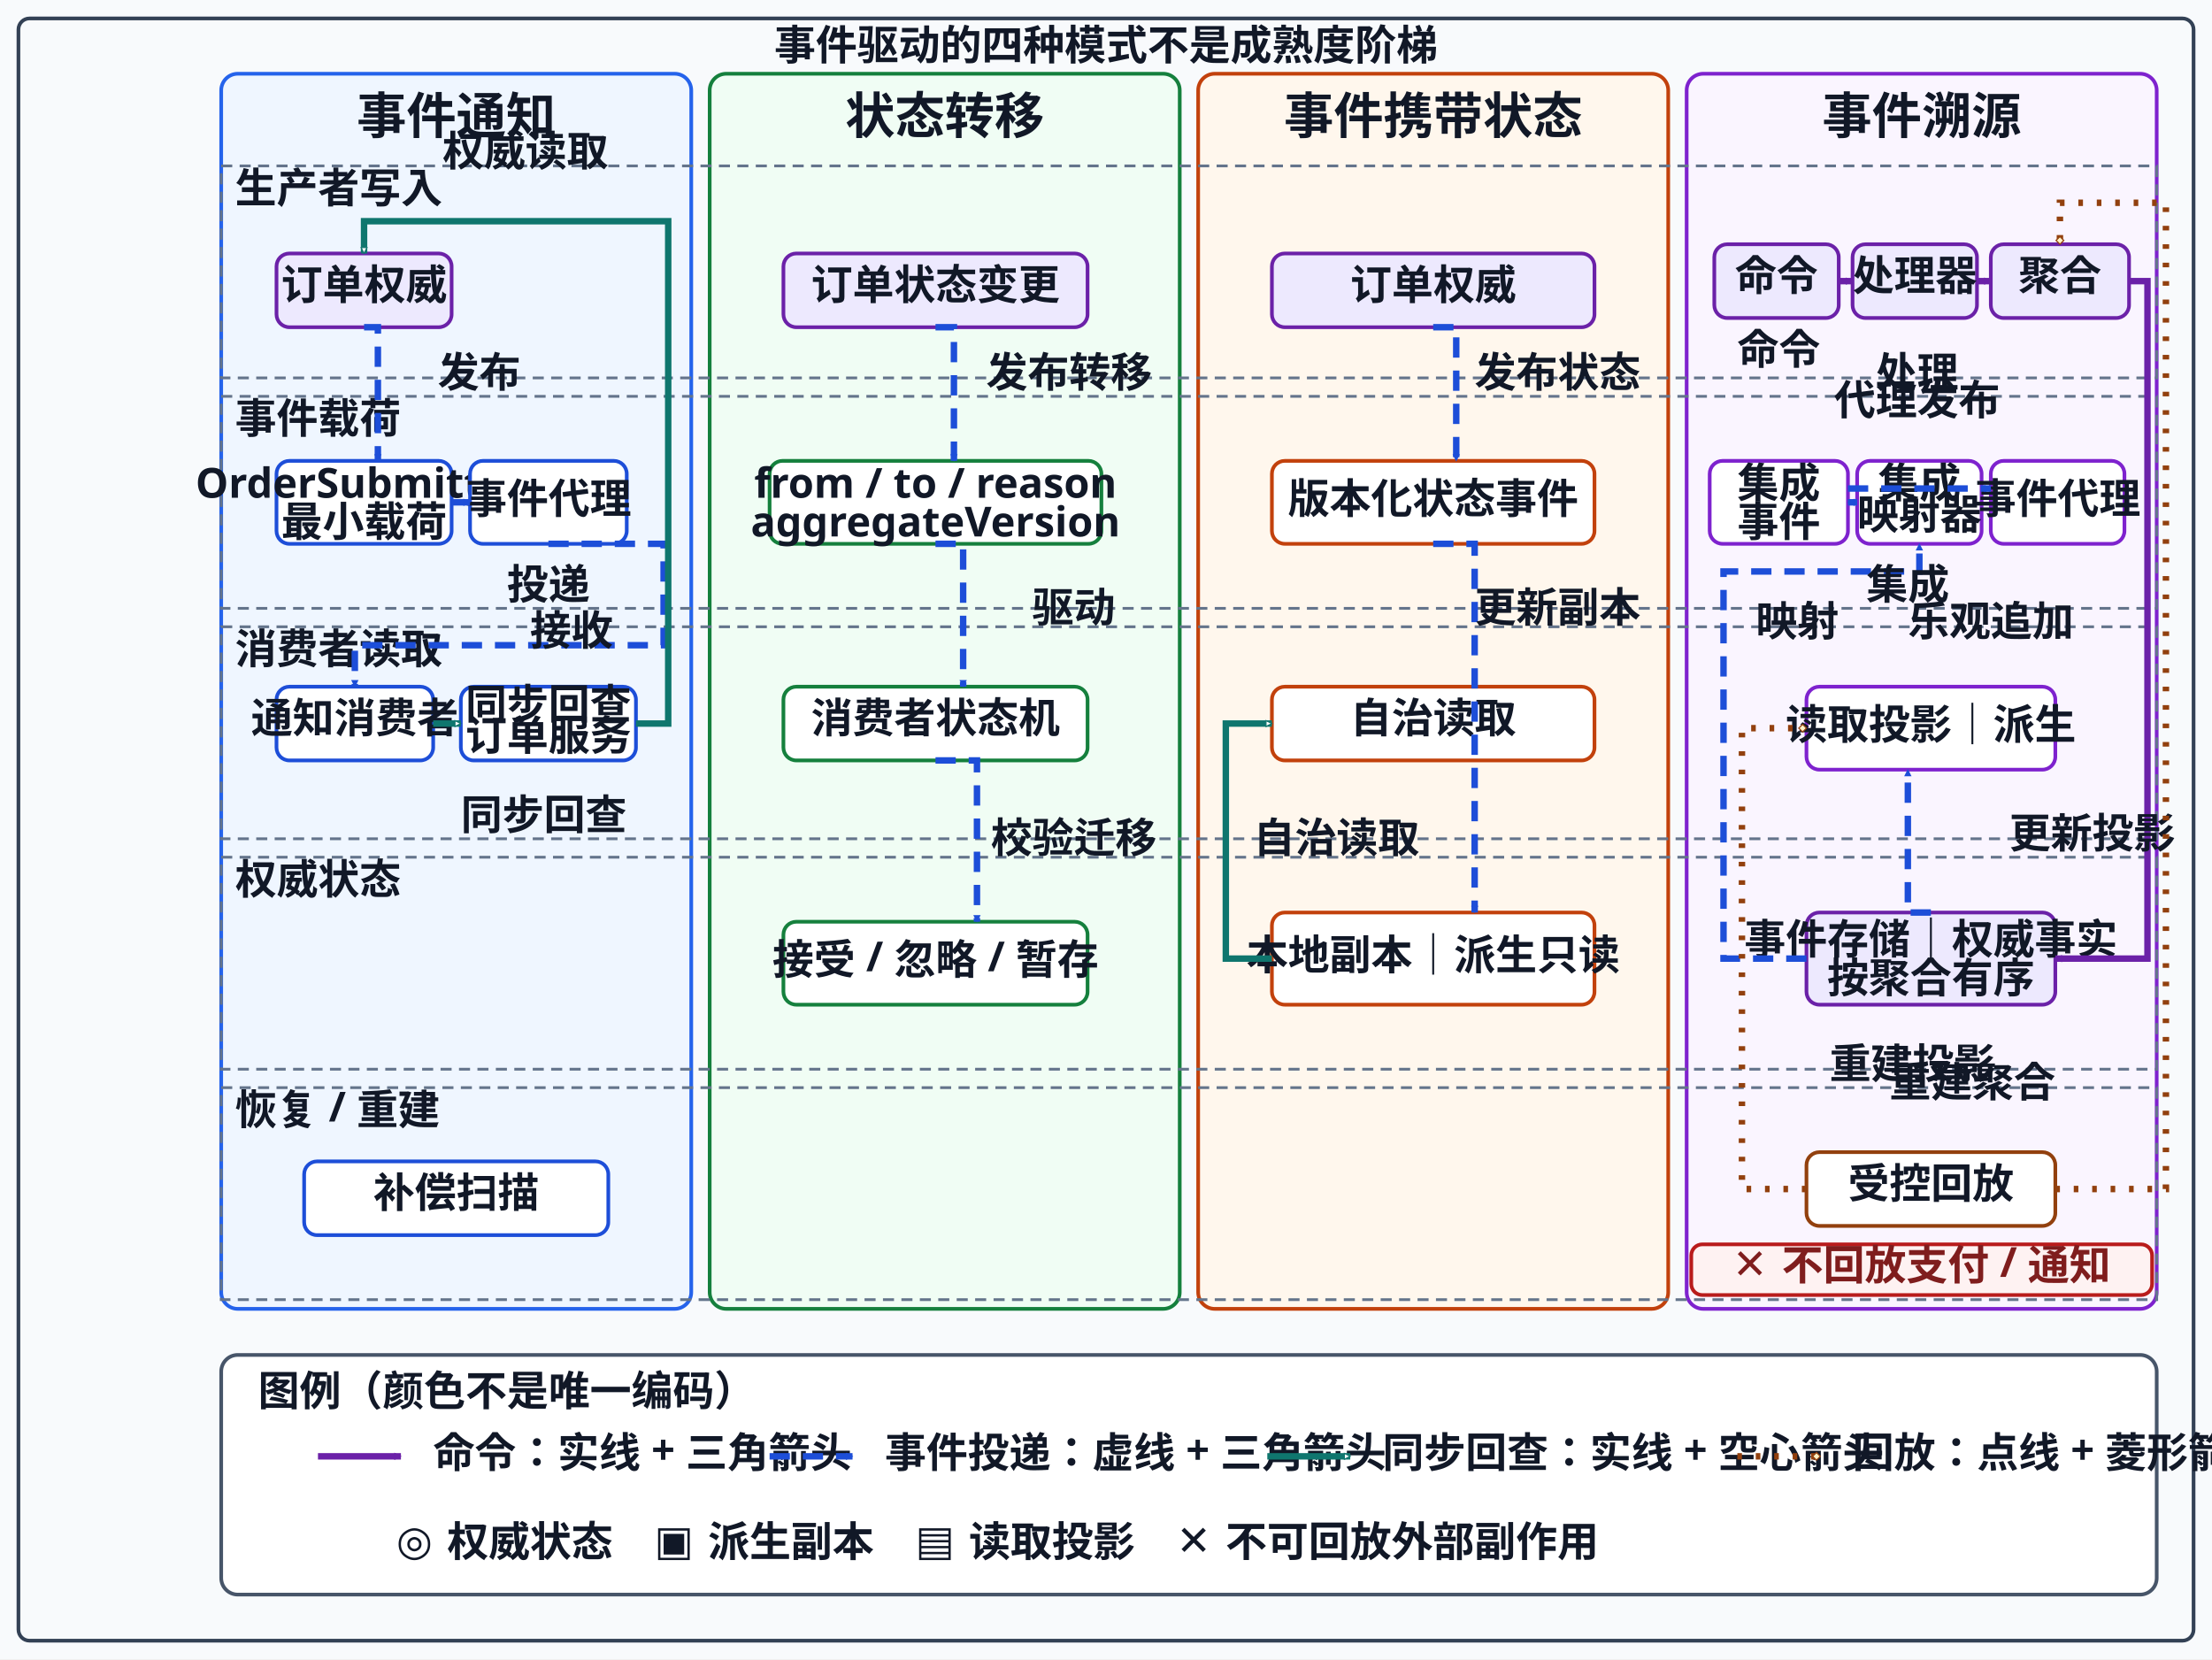
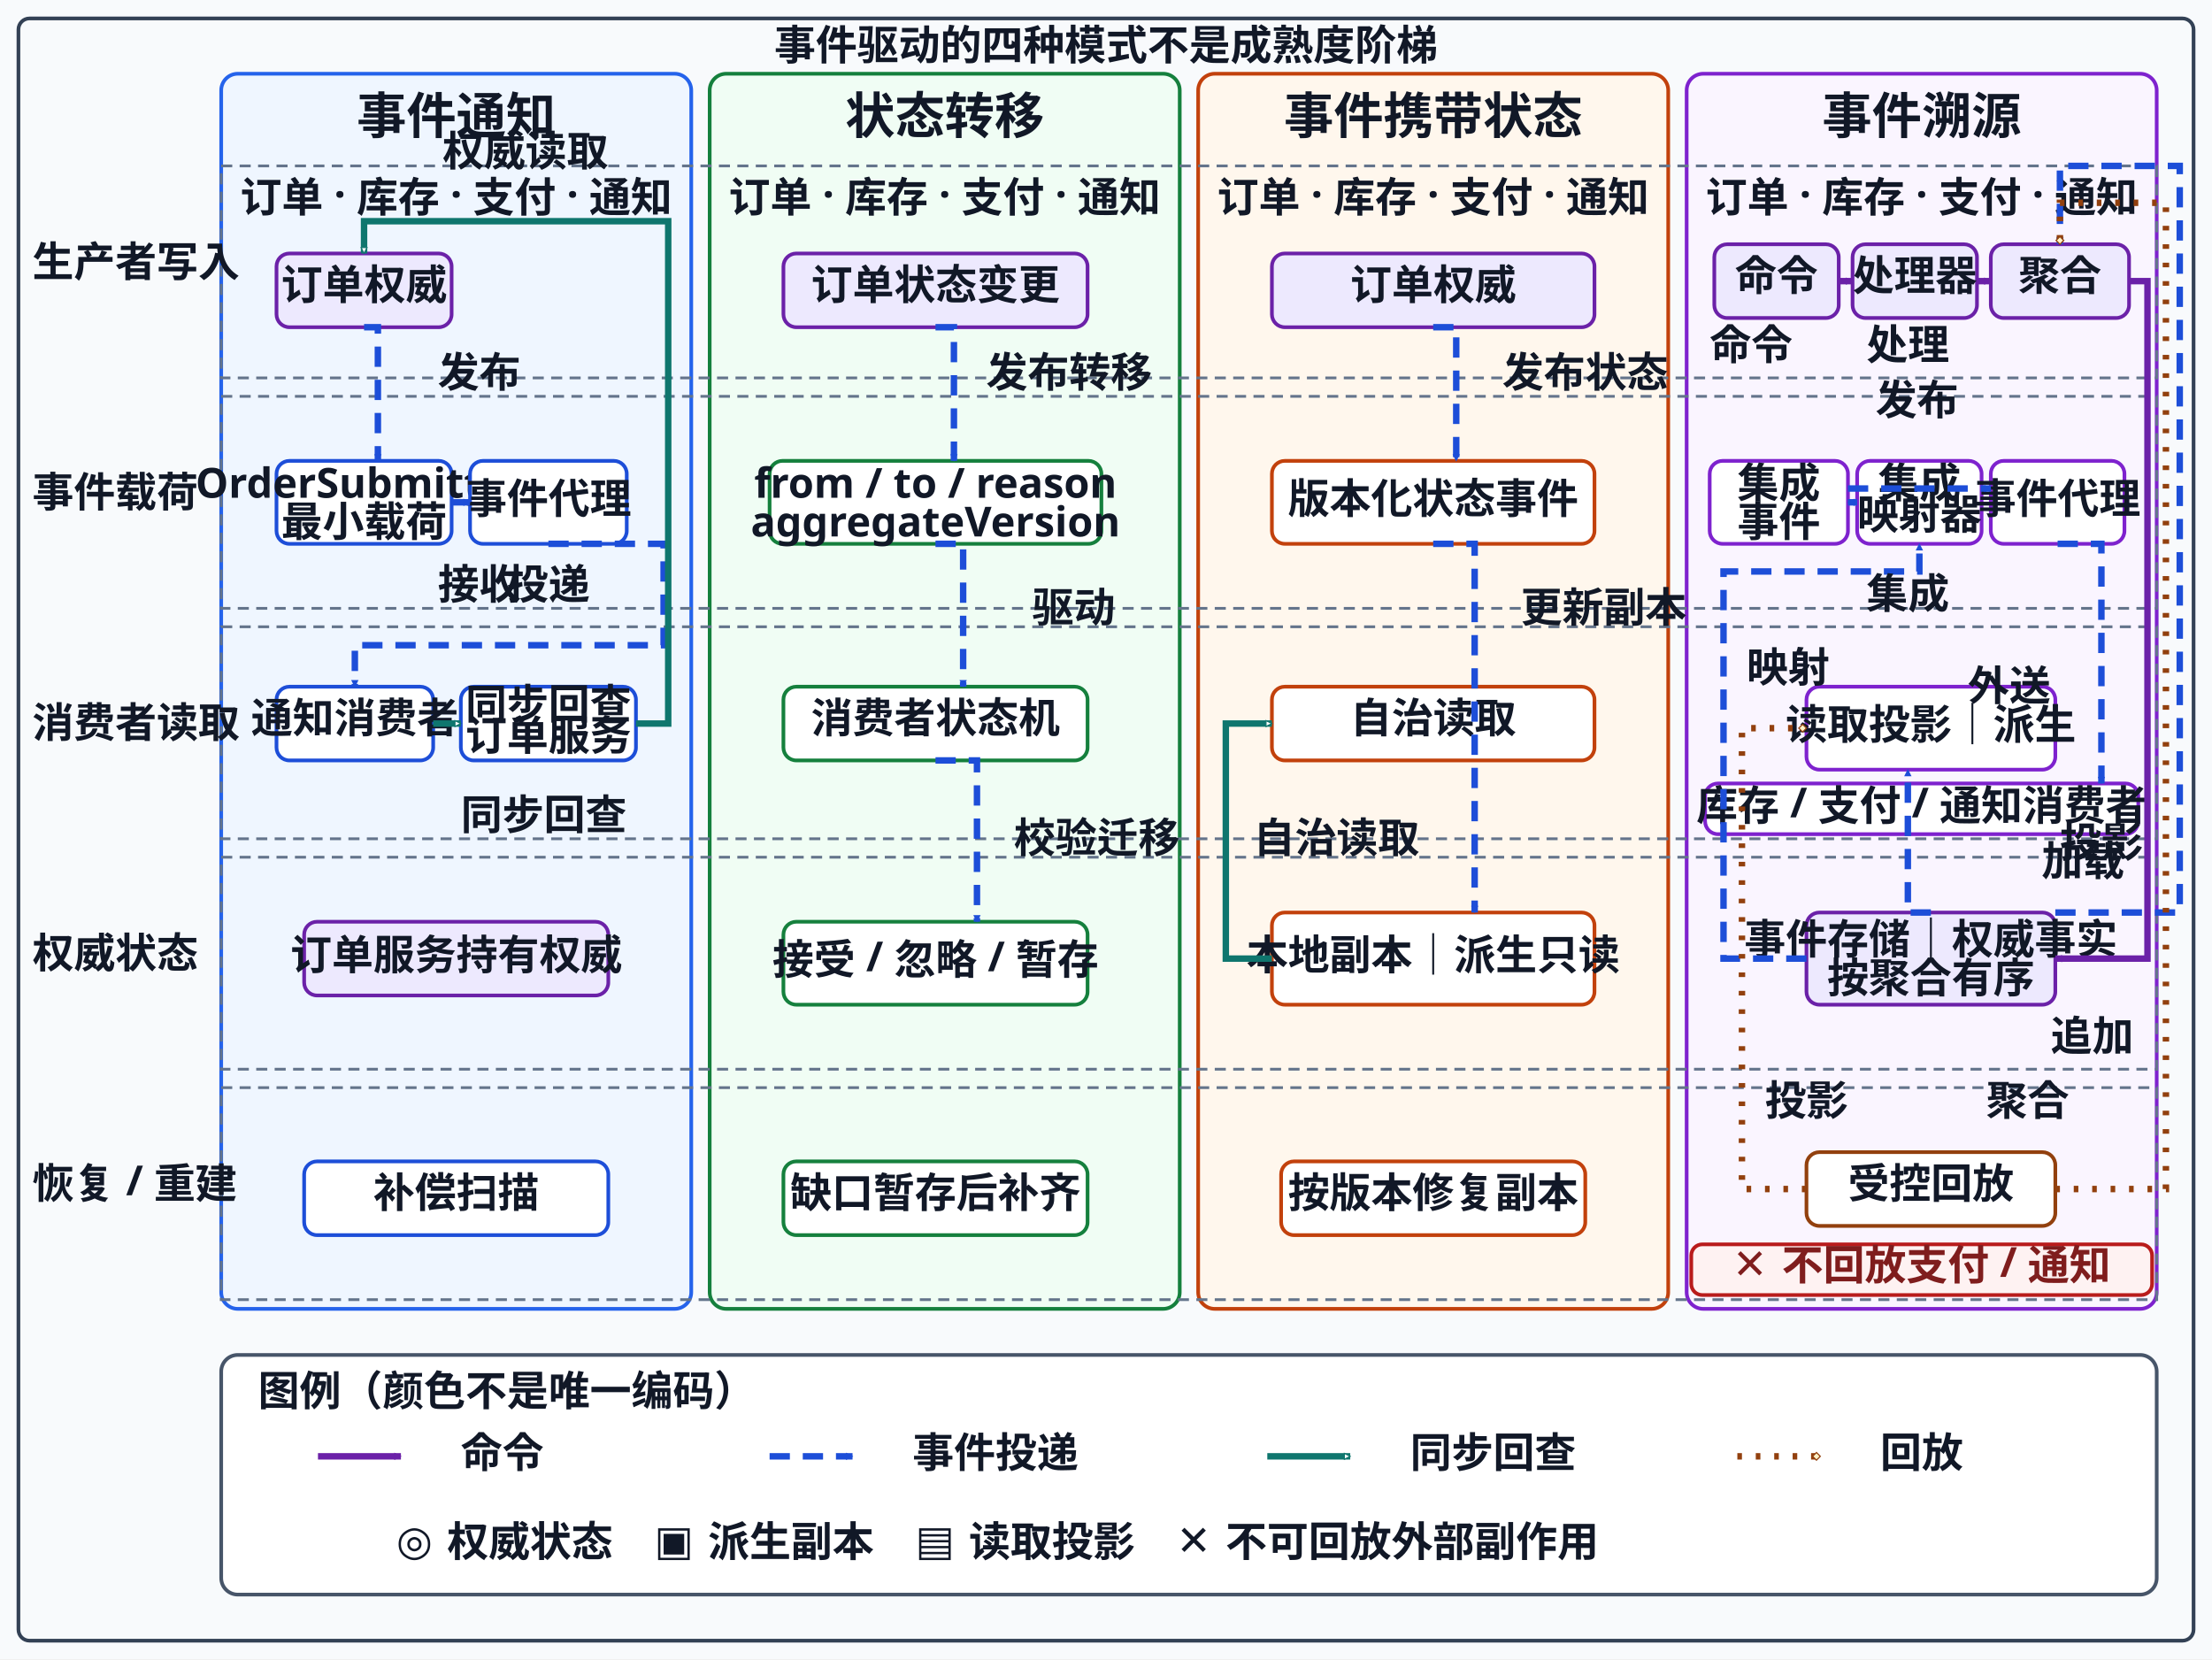
<svg xmlns="http://www.w3.org/2000/svg" viewBox="0 0 2400 1800" role="img" aria-labelledby="sty06-title sty06-desc">
  <defs>
    <marker id="arrow-command" viewBox="0 0 10 10" refX="9" refY="5" markerWidth="8" markerHeight="8" orient="auto-start-reverse" markerUnits="userSpaceOnUse">
      <path d="M 0 0 L 10 5 L 0 10 Z" fill="#6B21A8" />
    </marker>
    <marker id="arrow-event" viewBox="0 0 10 10" refX="9" refY="5" markerWidth="8" markerHeight="8" orient="auto-start-reverse" markerUnits="userSpaceOnUse">
      <path d="M 0 0 L 10 5 L 0 10 Z" fill="#1D4ED8" />
    </marker>
    <marker id="arrow-lookup" viewBox="0 0 10 10" refX="9" refY="5" markerWidth="8" markerHeight="8" orient="auto-start-reverse" markerUnits="userSpaceOnUse">
      <path d="M 1 1 L 9 5 L 1 9 Z" fill="#FFFFFF" stroke="#0F766E" stroke-width="1.5" />
    </marker>
    <marker id="arrow-replay" viewBox="0 0 12 12" refX="11" refY="6" markerWidth="10" markerHeight="10" orient="auto-start-reverse" markerUnits="userSpaceOnUse">
      <path d="M 1 6 L 6 1 L 11 6 L 6 11 Z" fill="#FEF3C7" stroke="#92400E" stroke-width="1.5" />
    </marker>
  </defs>
  <style>
    .boundary { fill: none; stroke: #64748B; stroke-width: 3; stroke-dasharray: 12 8; }
    .column { stroke-width: 4; }
    .node-shape { fill: #FFFFFF; stroke-width: 4; }
    .authority-shape { fill: #EDE9FE; stroke: #6B21A8; }
    .node-label { fill: #111827; font-family: system-ui, sans-serif; font-size: 45px; font-weight: 700; text-anchor: middle; }
    .small-label { fill: #111827; font-family: system-ui, sans-serif; font-size: 45px; font-weight: 700; text-anchor: middle; }
    .column-label { fill: #111827; font-family: system-ui, sans-serif; font-size: 54px; font-weight: 700; text-anchor: middle; }
    .row-label { fill: #111827; font-family: system-ui, sans-serif; font-size: 45px; font-weight: 700; }
    .command-edge { fill: none; stroke: #6B21A8; stroke-width: 7; marker-end: url(#arrow-command); }
    .event-delivery-edge { fill: none; stroke: #1D4ED8; stroke-width: 7; stroke-dasharray: 22 14; marker-end: url(#arrow-event); }
    .sync-lookup-edge { fill: none; stroke: #0F766E; stroke-width: 7; marker-end: url(#arrow-lookup); }
    .replay-edge { fill: none; stroke: #92400E; stroke-width: 7; stroke-dasharray: 5 15; marker-end: url(#arrow-replay); }
    .edge-label { fill: #111827; font-family: system-ui, sans-serif; font-size: 45px; font-weight: 700; text-anchor: middle; }
    .legend-label { fill: #111827; font-family: system-ui, sans-serif; font-size: 45px; font-weight: 700; }
    .note { fill: #7F1D1D; font-family: system-ui, sans-serif; font-size: 45px; font-weight: 700; text-anchor: middle; }
  </style>
  <rect x="0" y="0" width="2400" height="1800" fill="#F8FAFC" />
  <g data-node-id="canvas" data-node-bounds="20 20 2360 1760">
    <rect x="20" y="20" width="2360" height="1760" rx="12" fill="none" stroke="#334155" stroke-width="4" />
    <text class="node-label" x="1200" y="65">事件驱动的四种模式不是成熟度阶梯</text>
  </g>
  <g data-node-id="notification-column" data-node-bounds="240 80 510 1340">
    <rect class="column" data-edge-label-background="notification-column" x="240" y="80" width="510" height="1340" rx="18" fill="#EFF6FF" stroke="#2563EB" />
    <text class="column-label" x="495" y="145">事件通知</text>
  </g>
  <g data-node-id="transition-column" data-node-bounds="770 80 510 1340">
    <rect class="column" x="770" y="80" width="510" height="1340" rx="18" fill="#F0FDF4" stroke="#15803D" />
    <text class="column-label" x="1025" y="145">状态转移</text>
  </g>
  <g data-node-id="carried-state-column" data-node-bounds="1300 80 510 1340">
    <rect class="column" x="1300" y="80" width="510" height="1340" rx="18" fill="#FFF7ED" stroke="#C2410C" />
    <text class="column-label" x="1555" y="145">事件携带状态</text>
  </g>
  <g data-node-id="event-sourcing-column" data-node-bounds="1830 80 510 1340">
    <rect class="column" x="1830" y="80" width="510" height="1340" rx="18" fill="#FAF5FF" stroke="#7E22CE" />
    <text class="column-label" x="2085" y="145">事件溯源</text>
  </g>
  <g data-node-id="producer-write-row" data-node-bounds="240 180 2100 230">
    <rect class="boundary" x="240" y="180" width="2100" height="230" />
-     <text class="row-label" x="255" y="220">生产者写入</text>
+     <text class="row-label" x="35" y="300">生产者写入</text>
  </g>
  <g data-node-id="event-payload-row" data-node-bounds="240 430 2100 230">
    <rect class="boundary" x="240" y="430" width="2100" height="230" />
-     <text class="row-label" x="255" y="470">事件载荷</text>
+     <text class="row-label" x="35" y="550">事件载荷</text>
  </g>
  <g data-node-id="consumer-read-row" data-node-bounds="240 680 2100 230">
    <rect class="boundary" x="240" y="680" width="2100" height="230" />
-     <text class="row-label" x="255" y="720">消费者读取</text>
+     <text class="row-label" x="35" y="800">消费者读取</text>
  </g>
  <g data-node-id="authority-row" data-node-bounds="240 930 2100 230">
    <rect class="boundary" x="240" y="930" width="2100" height="230" />
-     <text class="row-label" x="255" y="970">权威状态</text>
+     <text class="row-label" x="35" y="1050">权威状态</text>
  </g>
  <g data-node-id="recovery-row" data-node-bounds="240 1180 2100 230">
    <rect class="boundary" x="240" y="1180" width="2100" height="230" />
-     <text class="row-label" x="255" y="1220">恢复 / 重建</text>
+     <text class="row-label" x="35" y="1300">恢复 / 重建</text>
  </g>
  <g data-node-id="notification-authority" data-node-bounds="300 275 190 80">
    <rect class="node-shape authority-shape" x="300" y="275" width="190" height="80" rx="14" />
    <text class="small-label" x="395" y="325">订单权威</text>
  </g>
  <g data-node-id="notification-event" data-node-bounds="300 500 190 90">
    <rect class="node-shape" x="300" y="500" width="190" height="90" rx="14" stroke="#1D4ED8" />
    <text class="small-label" x="395" y="540">OrderSubmitted</text>
    <text class="small-label" x="395" y="582">最小载荷</text>
  </g>
  <g data-node-id="notification-broker" data-node-bounds="510 500 170 90">
    <rect class="node-shape" x="510" y="500" width="170" height="90" rx="14" stroke="#1D4ED8" />
    <text class="small-label" x="595" y="557">事件代理</text>
  </g>
  <g data-node-id="notification-consumer" data-node-bounds="300 745 170 80">
    <rect class="node-shape" x="300" y="745" width="170" height="80" rx="14" stroke="#1D4ED8" />
    <text class="small-label" x="385" y="795">通知消费者</text>
  </g>
  <g data-node-id="notification-lookup" data-node-bounds="500 745 190 80">
    <rect class="node-shape" x="500" y="745" width="190" height="80" rx="14" stroke="#1D4ED8" />
    <text class="small-label" x="595" y="780">同步回查</text>
    <text class="small-label" x="595" y="814">订单服务</text>
  </g>
  <g data-node-id="notification-recovery" data-node-bounds="330 1260 330 80">
    <rect class="node-shape" x="330" y="1260" width="330" height="80" rx="14" stroke="#1D4ED8" />
    <text class="small-label" x="495" y="1310">补偿扫描</text>
  </g>
+   <g data-node-id="notification-participants" data-node-bounds="300 190 390 55">
+     <text class="small-label" x="495" y="230">订单 · 库存 · 支付 · 通知</text>
+   </g>
+   <g data-node-id="notification-authority-row" data-node-bounds="330 1000 330 80">
+     <rect class="node-shape authority-shape" x="330" y="1000" width="330" height="80" rx="14" stroke="#1D4ED8" />
+     <text class="small-label" x="495" y="1052">订单服务持有权威</text>
+   </g>
  <g data-node-id="order-transition" data-node-bounds="850 275 330 80">
    <rect class="node-shape authority-shape" x="850" y="275" width="330" height="80" rx="14" stroke="#15803D" />
    <text class="node-label" x="1015" y="325">订单状态变更</text>
  </g>
  <g data-node-id="transition-event" data-node-bounds="835 500 360 90">
    <rect class="node-shape" x="835" y="500" width="360" height="90" rx="14" stroke="#15803D" />
    <text class="small-label" x="1015" y="540">from / to / reason</text>
    <text class="small-label" x="1015" y="582">aggregateVersion</text>
  </g>
  <g data-node-id="consumer-state-machine" data-node-bounds="850 745 330 80">
    <rect class="node-shape" x="850" y="745" width="330" height="80" rx="14" stroke="#15803D" />
    <text class="node-label" x="1015" y="795">消费者状态机</text>
  </g>
  <g data-node-id="transition-decision" data-node-bounds="850 1000 330 90">
    <rect class="node-shape" x="850" y="1000" width="330" height="90" rx="14" stroke="#15803D" />
    <text class="small-label" x="1015" y="1057">接受 / 忽略 / 暂存</text>
  </g>
+   <g data-node-id="transition-participants" data-node-bounds="830 190 390 55">
+     <text class="small-label" x="1025" y="230">订单 · 库存 · 支付 · 通知</text>
+   </g>
+   <g data-node-id="transition-recovery" data-node-bounds="850 1260 330 80">
+     <rect class="node-shape" x="850" y="1260" width="330" height="80" rx="14" stroke="#15803D" />
+     <text class="small-label" x="1015" y="1310">缺口暂存后补齐</text>
+   </g>
  <g data-node-id="carried-authority" data-node-bounds="1380 275 350 80">
    <rect class="node-shape authority-shape" x="1380" y="275" width="350" height="80" rx="14" stroke="#C2410C" />
    <text class="small-label" x="1555" y="325">订单权威</text>
  </g>
  <g data-node-id="state-snapshot-event" data-node-bounds="1380 500 350 90">
    <rect class="node-shape" x="1380" y="500" width="350" height="90" rx="14" stroke="#C2410C" />
    <text class="node-label" x="1555" y="557">版本化状态事件</text>
  </g>
  <g data-node-id="autonomous-read" data-node-bounds="1380 745 350 80">
    <rect class="node-shape" x="1380" y="745" width="350" height="80" rx="14" stroke="#C2410C" />
    <text class="small-label" x="1555" y="795">自治读取</text>
  </g>
  <g data-node-id="consumer-local-copy" data-node-bounds="1380 990 350 100">
    <rect class="node-shape" x="1380" y="990" width="350" height="100" rx="14" stroke="#C2410C" />
    <text class="node-label" x="1555" y="1052">本地副本｜派生只读</text>
+   </g>
+   <g data-node-id="carried-participants" data-node-bounds="1360 190 390 55">
+     <text class="small-label" x="1555" y="230">订单 · 库存 · 支付 · 通知</text>
+   </g>
+   <g data-node-id="carried-recovery" data-node-bounds="1390 1260 330 80">
+     <rect class="node-shape" x="1390" y="1260" width="330" height="80" rx="14" stroke="#C2410C" />
+     <text class="small-label" x="1555" y="1310">按版本修复副本</text>
  </g>
  <g data-node-id="command" data-node-bounds="1860 265 135 80">
    <rect class="node-shape authority-shape" x="1860" y="265" width="135" height="80" rx="14" />
    <text class="small-label" x="1927.5" y="315">命令</text>
  </g>
  <g data-node-id="command-handler" data-node-bounds="2010 265 135 80">
    <rect class="node-shape authority-shape" x="2010" y="265" width="135" height="80" rx="14" />
    <text class="small-label" x="2077.5" y="315">处理器</text>
  </g>
  <g data-node-id="aggregate" data-node-bounds="2160 265 150 80">
    <rect class="node-shape authority-shape" x="2160" y="265" width="150" height="80" rx="14" />
    <text class="small-label" x="2235" y="315">聚合</text>
  </g>
  <g data-node-id="integration-event" data-node-bounds="1855 500 150 90">
    <rect class="node-shape" x="1855" y="500" width="150" height="90" rx="14" stroke="#7E22CE" />
    <text class="small-label" x="1930" y="540">集成</text>
    <text class="small-label" x="1930" y="582">事件</text>
  </g>
  <g data-node-id="integration-mapper" data-node-bounds="2015 500 135 90">
    <rect class="node-shape" x="2015" y="500" width="135" height="90" rx="14" stroke="#7E22CE" />
    <text class="small-label" x="2082.5" y="540">集成</text>
    <text class="small-label" x="2082.5" y="574">映射器</text>
  </g>
  <g data-node-id="event-broker" data-node-bounds="2160 500 145 90">
    <rect class="node-shape" x="2160" y="500" width="145" height="90" rx="14" stroke="#7E22CE" />
    <text class="small-label" x="2232.5" y="557">事件代理</text>
  </g>
  <g data-node-id="read-projection" data-node-bounds="1960 745 270 90">
    <rect class="node-shape" x="1960" y="745" width="270" height="90" rx="14" stroke="#7E22CE" />
    <text class="small-label" x="2095" y="802">读取投影｜派生</text>
  </g>
  <g data-node-id="event-store" data-node-bounds="1960 990 270 100">
    <rect class="node-shape authority-shape" x="1960" y="990" width="270" height="100" rx="14" />
    <text class="small-label" x="2095" y="1035">事件存储｜权威事实</text>
    <text class="small-label" x="2095" y="1077">按聚合有序</text>
  </g>
  <g data-node-id="replay-path" data-node-bounds="1960 1250 270 80">
    <rect class="node-shape" x="1960" y="1250" width="270" height="80" rx="14" stroke="#92400E" />
    <text class="node-label" x="2095" y="1300">受控回放</text>
  </g>
  <g data-node-id="forbidden-side-effects" data-node-bounds="1835 1350 500 55">
    <rect x="1835" y="1350" width="500" height="55" rx="12" fill="#FEF2F2" stroke="#B91C1C" stroke-width="4" />
    <text class="note" x="2085" y="1387">✕ 不回放支付 / 通知</text>
+   </g>
+   <g data-node-id="event-sourcing-participants" data-node-bounds="1850 190 470 55">
+     <text class="small-label" x="2085" y="230">订单 · 库存 · 支付 · 通知</text>
+   </g>
+   <g data-node-id="external-consumers" data-node-bounds="1850 850 470 55">
+     <rect class="node-shape" x="1850" y="850" width="470" height="55" rx="14" stroke="#7E22CE" />
+     <text class="small-label" x="2085" y="890">库存 / 支付 / 通知消费者</text>
  </g>
  <path class="event-delivery-edge edge" data-edge-id="n-deliver" data-source="notification-authority" data-target="notification-event" d="M 395 355 H 410 V 500" />
  <text class="edge-label" data-edge-id="n-deliver" x="520" y="420">发布</text>
  <path class="event-delivery-edge edge" data-edge-id="n-broker" data-source="notification-event" data-target="notification-broker" d="M 490 545 H 510" />
  <text class="edge-label" data-edge-id="n-broker" x="595" y="650">投递</text>
  <path class="event-delivery-edge edge" data-edge-id="n-consume" data-source="notification-broker" data-target="notification-consumer" d="M 595 590 H 720 V 700 H 385 V 745" />
-   <text class="edge-label" data-edge-id="n-consume" x="620" y="700">接收</text>
+   <text class="edge-label" data-edge-id="n-consume" x="520" y="650">接收</text>
  <path class="sync-lookup-edge edge" data-edge-id="n-lookup" data-source="notification-consumer" data-target="notification-lookup" d="M 470 785 H 500" />
  <text class="edge-label" data-edge-id="n-lookup" x="590" y="900">同步回查</text>
  <path class="sync-lookup-edge edge" data-edge-id="n-authority-return" data-source="notification-lookup" data-target="notification-authority" d="M 690 785 H 725 V 240 H 395 V 275" />
  <text class="edge-label" data-edge-id="n-authority-return" x="570" y="180">权威读取</text>
  <path class="event-delivery-edge edge" data-edge-id="t-event" data-source="order-transition" data-target="transition-event" d="M 1015 355 H 1035 V 500" />
  <text class="edge-label" data-edge-id="t-event" x="1160" y="420">发布转移</text>
  <path class="event-delivery-edge edge" data-edge-id="t-consume" data-source="transition-event" data-target="consumer-state-machine" d="M 1015 590 H 1045 V 745" />
  <text class="edge-label" data-edge-id="t-consume" x="1165" y="675">驱动</text>
  <path class="event-delivery-edge edge" data-edge-id="t-decide" data-source="consumer-state-machine" data-target="transition-decision" d="M 1015 825 H 1060 V 1000" />
-   <text class="edge-label" data-edge-id="t-decide" x="1165" y="925">校验迁移</text>
+   <text class="edge-label" data-edge-id="t-decide" x="1190" y="925">校验迁移</text>
  <path class="event-delivery-edge edge" data-edge-id="c-event" data-source="carried-authority" data-target="state-snapshot-event" d="M 1555 355 H 1580 V 500" />
-   <text class="edge-label" data-edge-id="c-event" x="1690" y="420">发布状态</text>
+   <text class="edge-label" data-edge-id="c-event" x="1720" y="420">发布状态</text>
  <path class="event-delivery-edge edge" data-edge-id="c-copy" data-source="state-snapshot-event" data-target="consumer-local-copy" d="M 1555 590 H 1600 V 990" />
-   <text class="edge-label" data-edge-id="c-copy" x="1690" y="675">更新副本</text>
+   <text class="edge-label" data-edge-id="c-copy" x="1740" y="675">更新副本</text>
  <path class="sync-lookup-edge edge" data-edge-id="c-read" data-source="consumer-local-copy" data-target="autonomous-read" d="M 1380 1040 H 1330 V 785 H 1380" />
  <text class="edge-label" data-edge-id="c-read" x="1450" y="925">自治读取</text>
  <path class="command-edge edge" data-edge-id="es-command" data-source="command" data-target="command-handler" d="M 1995 305 H 2010" />
-   <text class="edge-label" data-edge-id="es-command" x="1930" y="395">命令</text>
+   <text class="edge-label" data-edge-id="es-command" x="1900" y="390">命令</text>
  <path class="command-edge edge" data-edge-id="es-handle" data-source="command-handler" data-target="aggregate" d="M 2145 305 H 2160" />
-   <text class="edge-label" data-edge-id="es-handle" x="2080" y="420">处理</text>
+   <text class="edge-label" data-edge-id="es-handle" x="2070" y="390">处理</text>
  <path class="command-edge edge" data-edge-id="es-append" data-source="aggregate" data-target="event-store" d="M 2310 305 H 2330 V 1040 H 2230" />
-   <text class="edge-label" data-edge-id="es-append" x="2160" y="690">乐观追加</text>
+   <text class="edge-label" data-edge-id="es-append" x="2270" y="1140">追加</text>
+   <path class="event-delivery-edge edge" data-edge-id="es-load-aggregate" data-source="event-store" data-target="aggregate" d="M 2230 990 H 2365 V 180 H 2235 V 265" />
+   <text class="edge-label" data-edge-id="es-load-aggregate" x="2260" y="950">加载</text>
  <path class="event-delivery-edge edge" data-edge-id="es-project" data-source="event-store" data-target="read-projection" d="M 2095 990 H 2070 V 835" />
-   <text class="edge-label" data-edge-id="es-project" x="2270" y="920">更新投影</text>
+   <text class="edge-label" data-edge-id="es-project" x="2280" y="930">投影</text>
  <path class="event-delivery-edge edge" data-edge-id="es-map" data-source="event-store" data-target="integration-mapper" d="M 1960 1040 H 1870 V 620 H 2082.5 V 590" />
-   <text class="edge-label" data-edge-id="es-map" x="1950" y="690">映射</text>
+   <text class="edge-label" data-edge-id="es-map" x="1940" y="740">映射</text>
  <path class="event-delivery-edge edge" data-edge-id="es-integrate" data-source="integration-mapper" data-target="integration-event" d="M 2015 545 H 2005" />
-   <text class="edge-label" data-edge-id="es-integrate" x="2070" y="650">集成</text>
+   <text class="edge-label" data-edge-id="es-integrate" x="2070" y="660">集成</text>
  <path class="event-delivery-edge edge" data-edge-id="es-publish" data-source="integration-event" data-target="event-broker" d="M 2005 530 H 2160" />
-   <text class="edge-label" data-edge-id="es-publish" x="2080" y="450">代理发布</text>
+   <text class="edge-label" data-edge-id="es-publish" x="2080" y="450">发布</text>
+   <path class="event-delivery-edge edge" data-edge-id="es-external-delivery" data-source="event-broker" data-target="external-consumers" d="M 2232.5 590 H 2280 V 850" />
+   <text class="edge-label" data-edge-id="es-external-delivery" x="2180" y="760">外送</text>
  <path class="replay-edge edge" data-edge-id="es-replay-aggregate" data-source="replay-path" data-target="aggregate" d="M 2230 1290 H 2350 V 220 H 2235 V 265" />
-   <text class="edge-label" data-edge-id="es-replay-aggregate" x="2140" y="1190">重建聚合</text>
+   <text class="edge-label" data-edge-id="es-replay-aggregate" x="2200" y="1210">聚合</text>
  <path class="replay-edge edge" data-edge-id="es-replay-projection" data-source="replay-path" data-target="read-projection" d="M 1960 1290 H 1890 V 790 H 1960" />
-   <text class="edge-label" data-edge-id="es-replay-projection" x="2075" y="1170">重建投影</text>
+   <text class="edge-label" data-edge-id="es-replay-projection" x="1960" y="1210">投影</text>
  <g data-node-id="legend-band" data-node-bounds="240 1470 2100 260">
    <rect x="240" y="1470" width="2100" height="260" rx="18" fill="#FFFFFF" stroke="#475569" stroke-width="4" />
    <text class="legend-label" x="280" y="1525">图例（颜色不是唯一编码）</text>
  </g>
  <g data-node-id="legend-command-caption" data-node-bounds="330 1550 400 60">
    <path class="command-edge" data-legend-key="command" d="M 345 1580 H 435" />
-     <text class="legend-label" data-legend-for="command" data-legend-entry="command" x="470" y="1592">命令：实线 + 三角箭头</text>
+     <text class="legend-label" data-legend-for="command" data-legend-entry="command" x="500" y="1592">命令</text>
  </g>
  <g data-node-id="legend-event-delivery-caption" data-node-bounds="820 1550 450 60">
    <path class="event-delivery-edge" data-legend-key="event-delivery" d="M 835 1580 H 925" />
-     <text class="legend-label" data-legend-for="event-delivery" data-legend-entry="event-delivery" x="960" y="1592">事件投递：虚线 + 三角箭头</text>
+     <text class="legend-label" data-legend-for="event-delivery" data-legend-entry="event-delivery" x="990" y="1592">事件投递</text>
  </g>
  <g data-node-id="legend-sync-lookup-caption" data-node-bounds="1360 1550 450 60">
    <path class="sync-lookup-edge" data-legend-key="sync-lookup" d="M 1375 1580 H 1465" />
-     <text class="legend-label" data-legend-for="sync-lookup" data-legend-entry="sync-lookup" x="1500" y="1592">同步回查：实线 + 空心箭头</text>
+     <text class="legend-label" data-legend-for="sync-lookup" data-legend-entry="sync-lookup" x="1530" y="1592">同步回查</text>
  </g>
  <g data-node-id="legend-replay-caption" data-node-bounds="1870 1550 400 60">
    <path class="replay-edge" data-legend-key="replay" d="M 1885 1580 H 1975" />
-     <text class="legend-label" data-legend-for="replay" data-legend-entry="replay" x="2010" y="1592">回放：点线 + 菱形箭头</text>
+     <text class="legend-label" data-legend-for="replay" data-legend-entry="replay" x="2040" y="1592">回放</text>
  </g>
  <g data-node-id="legend-symbols" data-node-bounds="430 1650 1700 50">
    <text class="legend-label" x="430" y="1687">◎ 权威状态　▣ 派生副本　▤ 读取投影　✕ 不可回放外部副作用</text>
  </g>
</svg>
